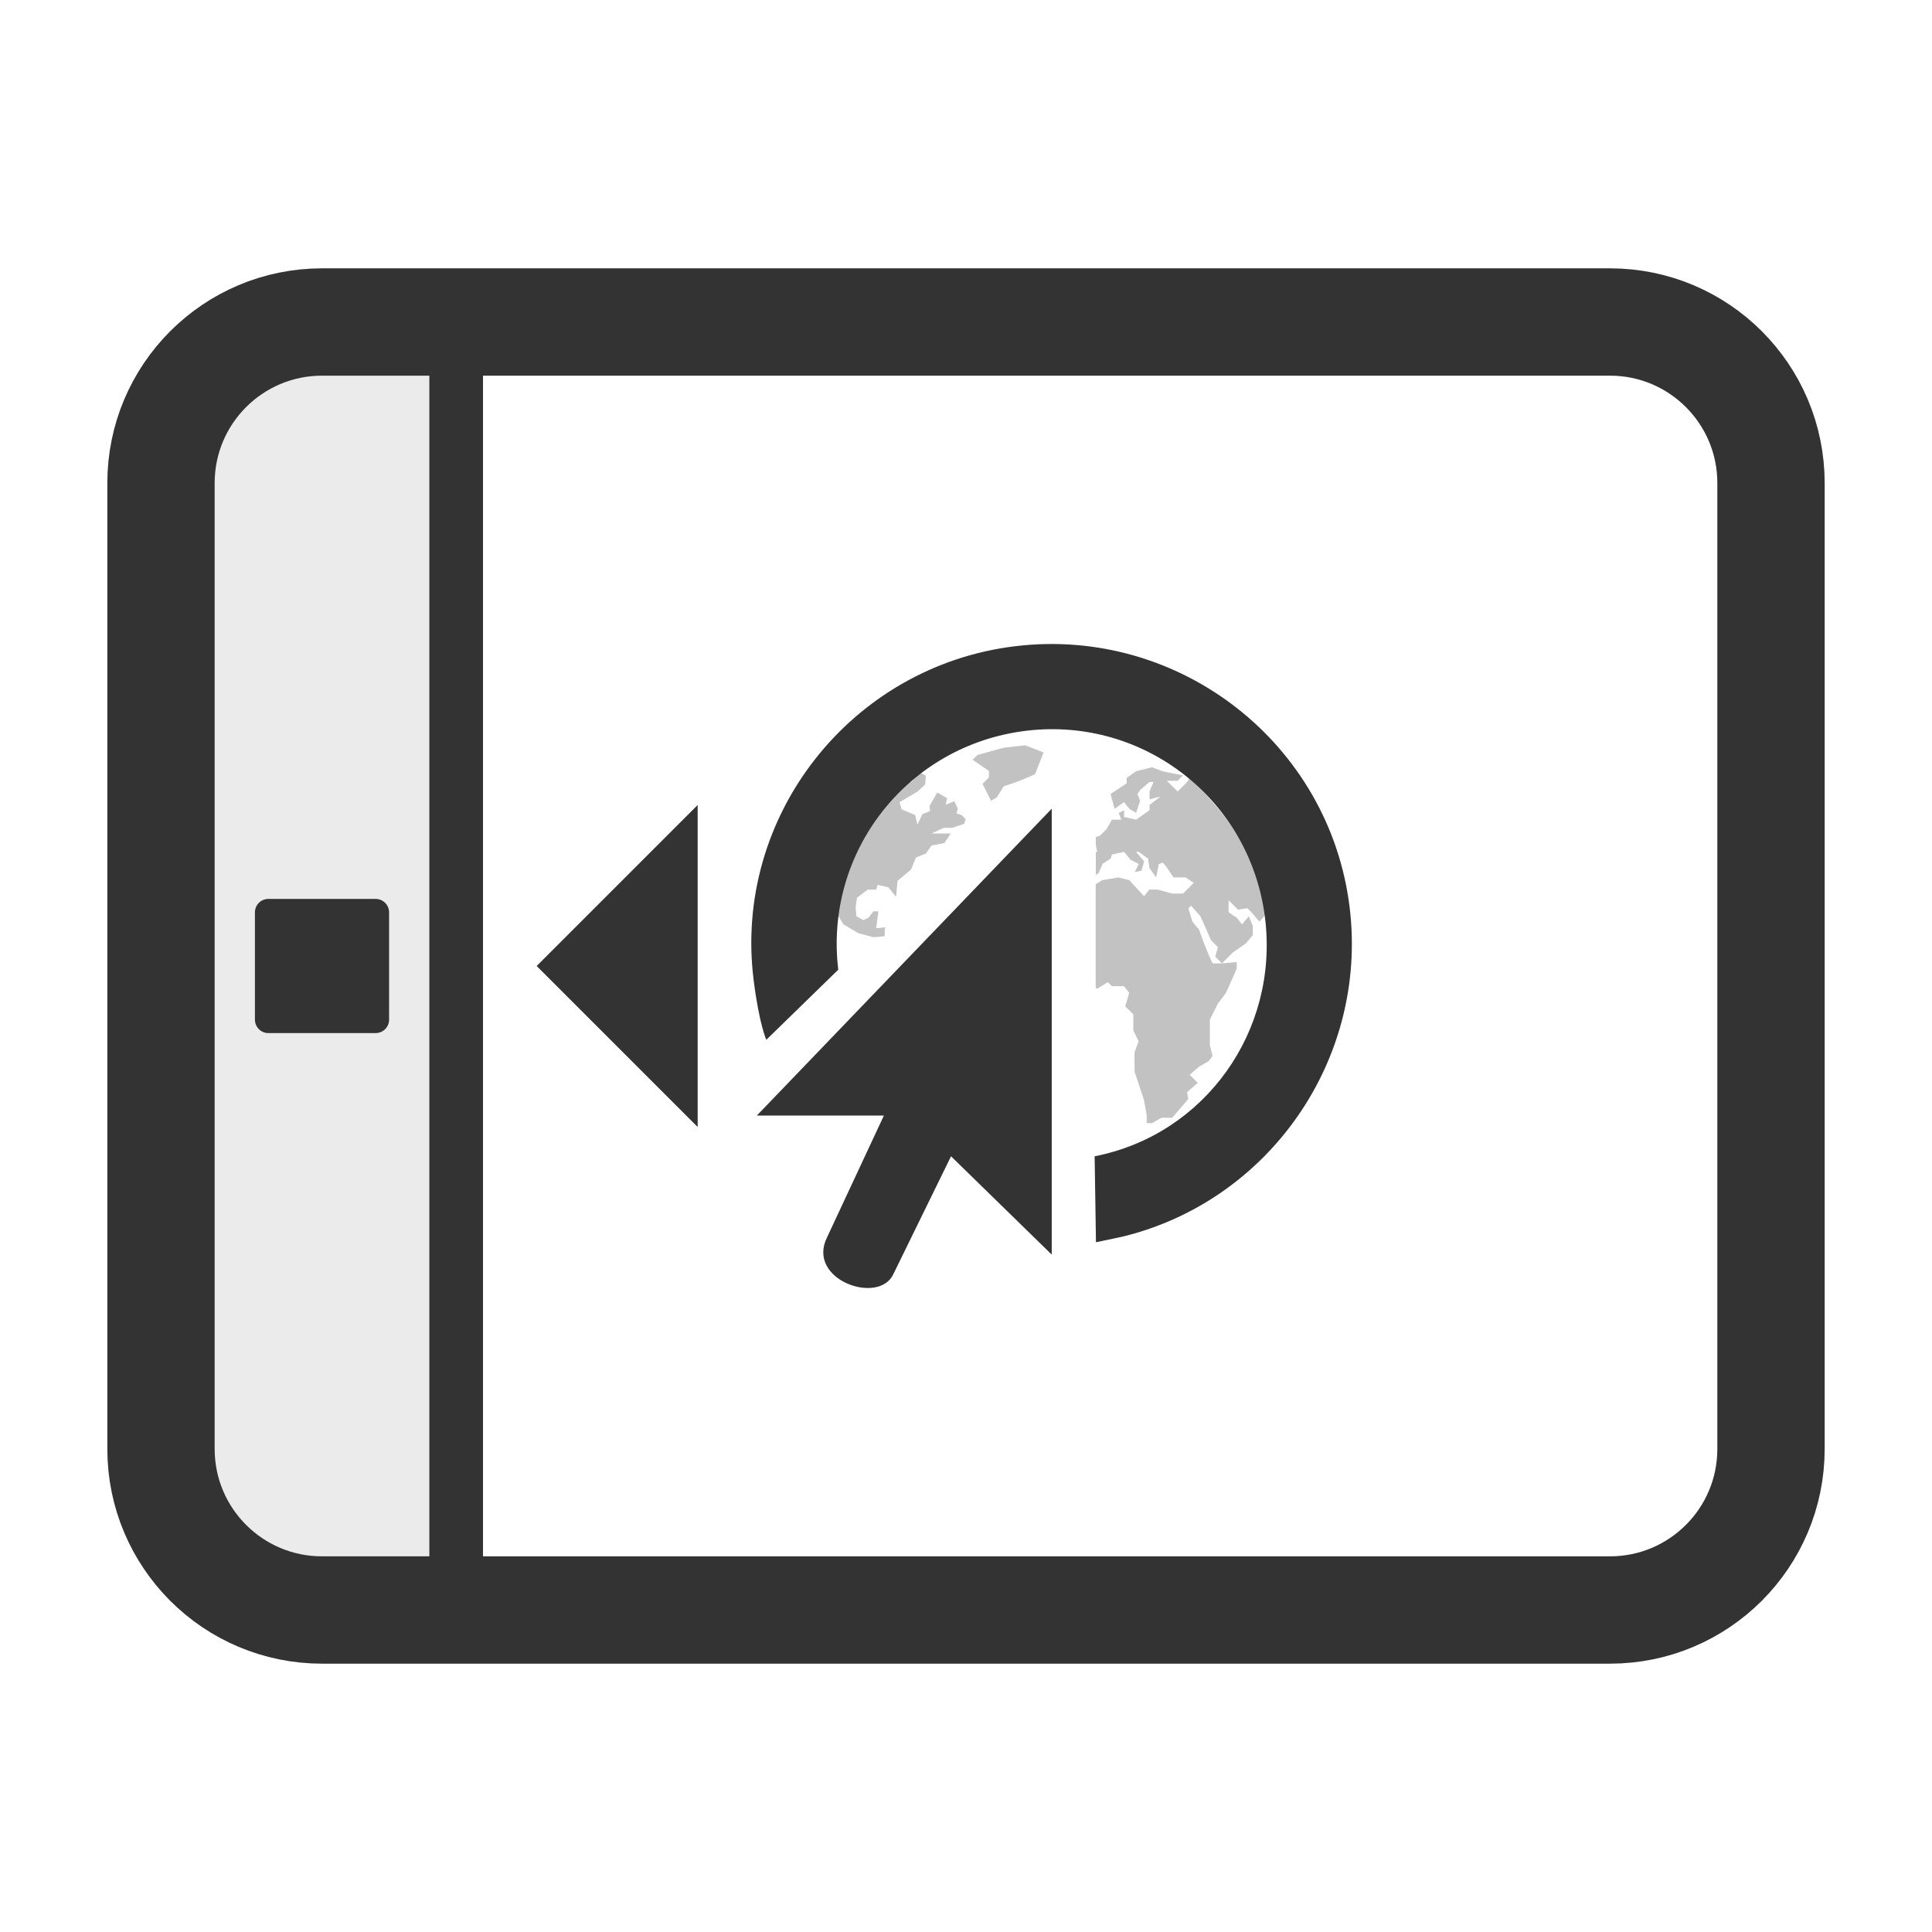
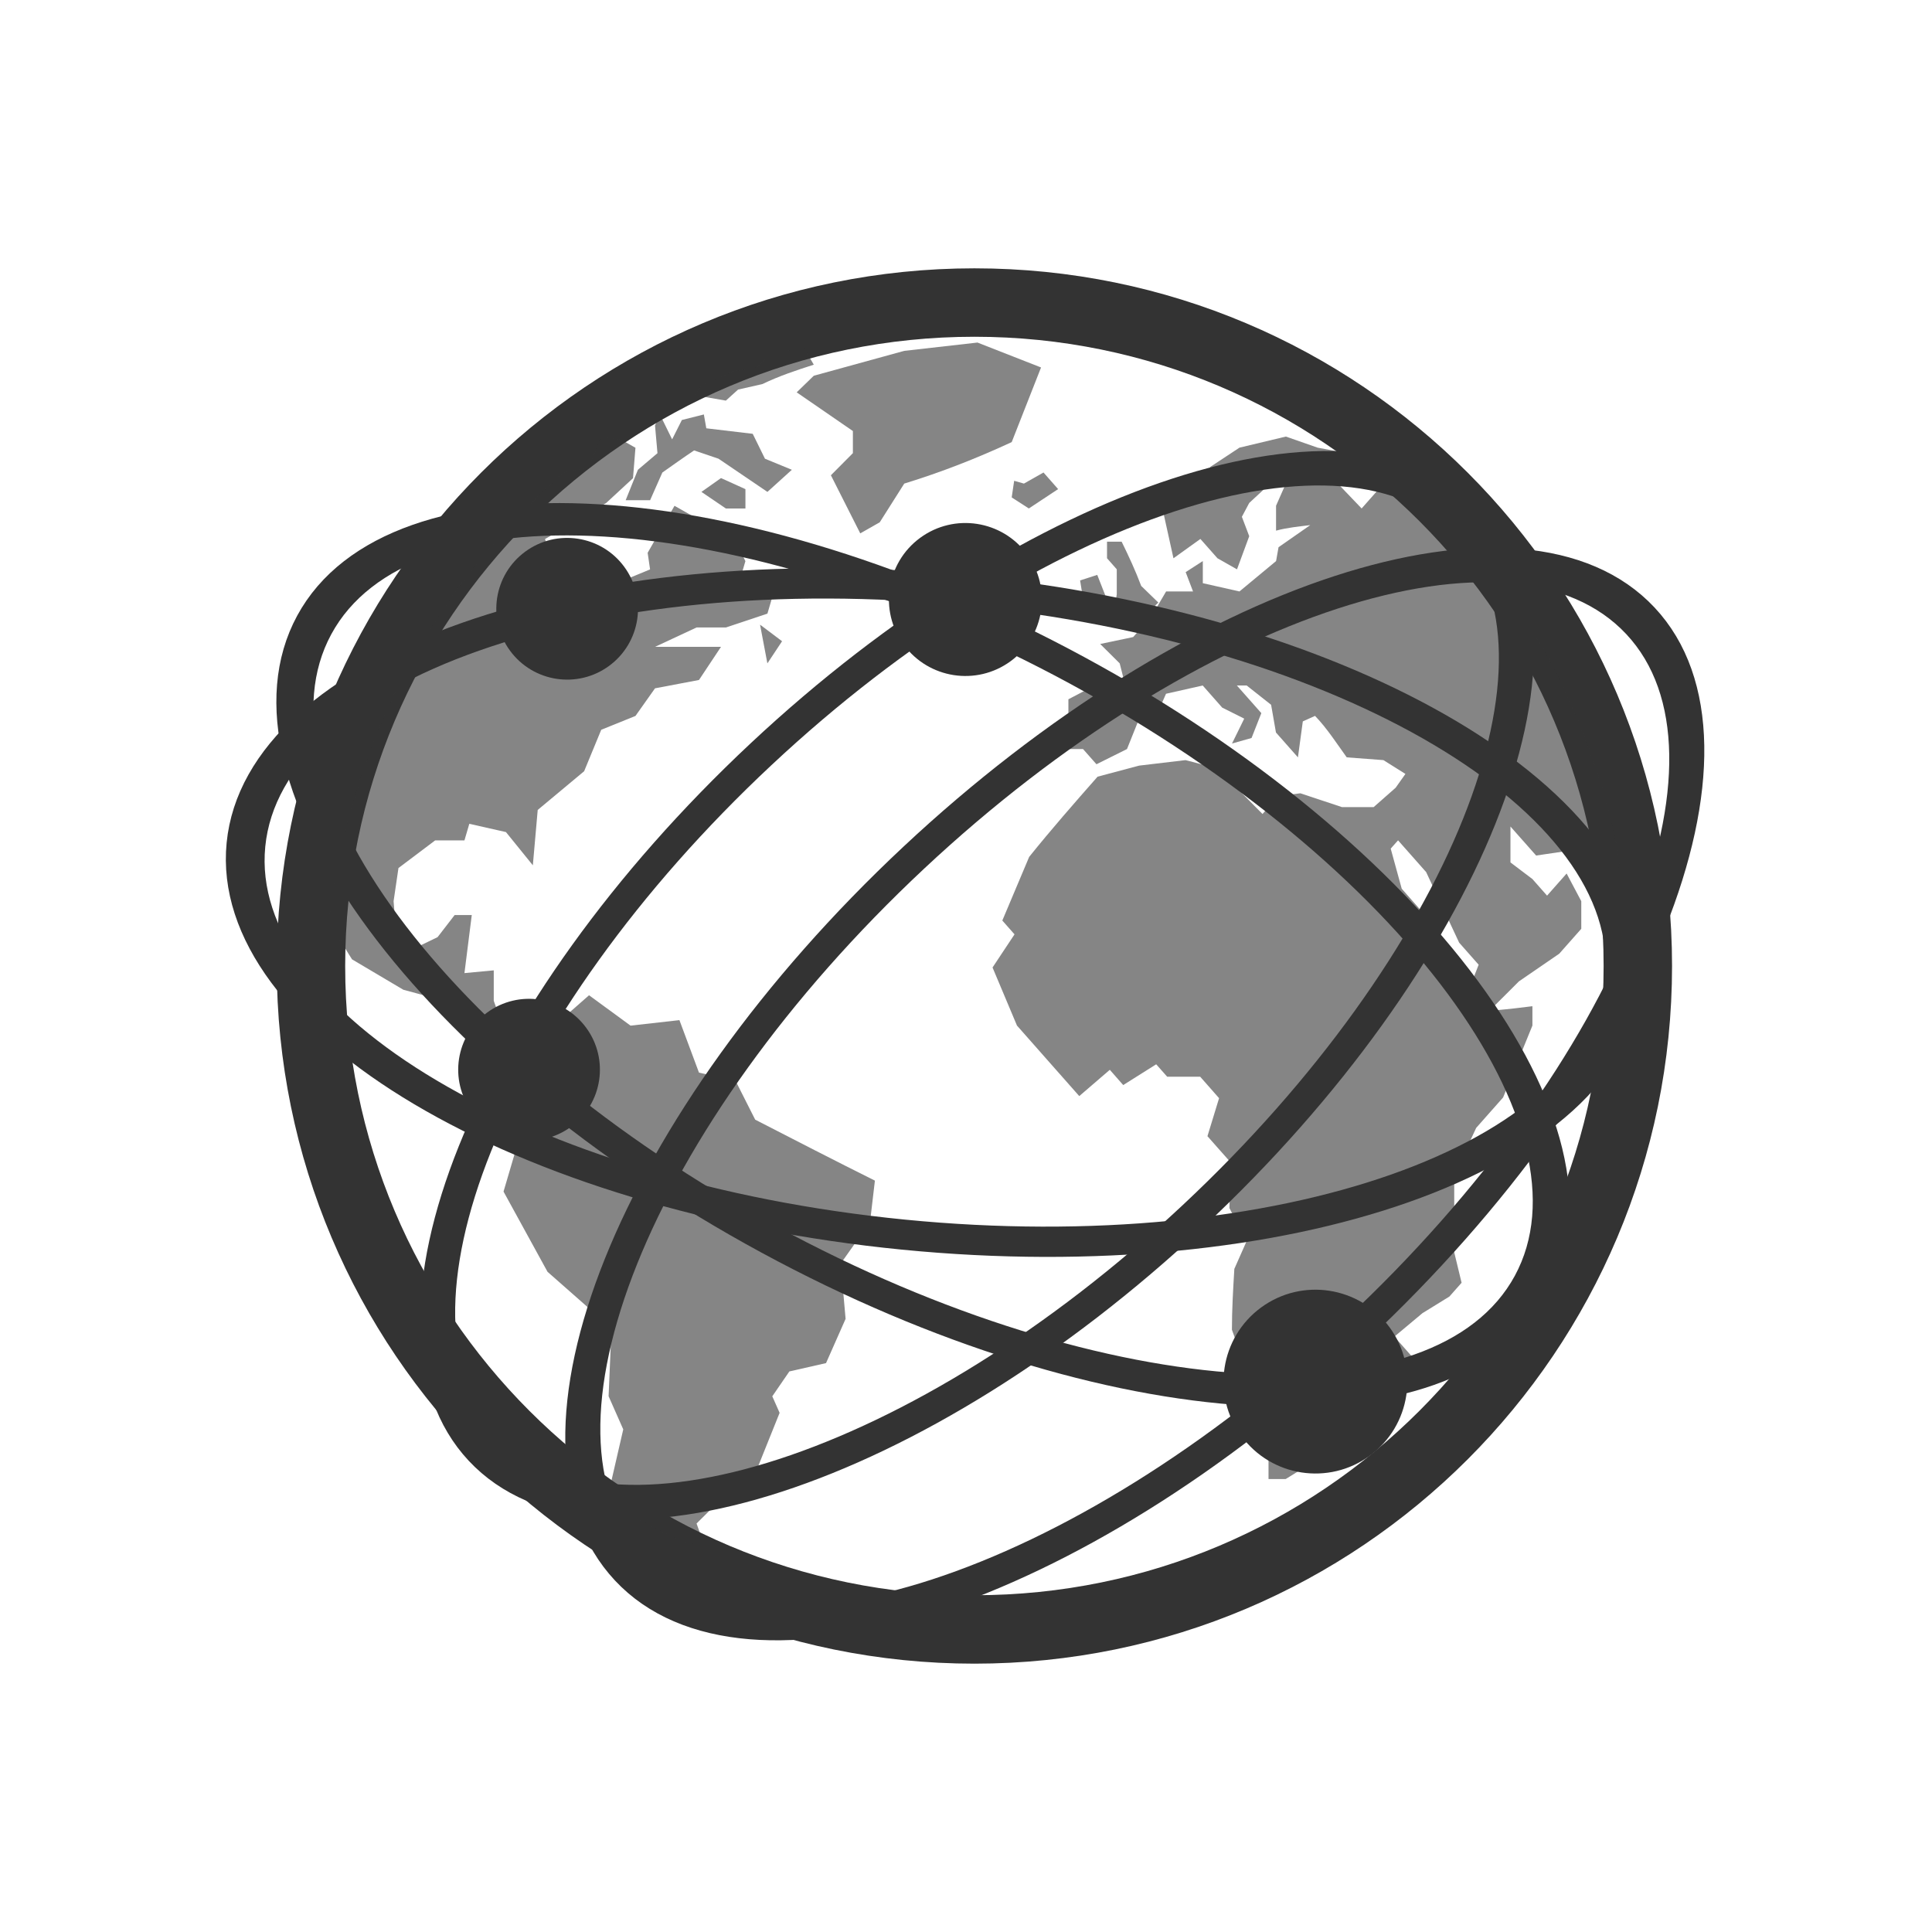
- <svg xmlns="http://www.w3.org/2000/svg" width="36" height="36" id="svg2985" version="1.1">
-   <defs id="defs2987" />
+ <svg xmlns="http://www.w3.org/2000/svg" xmlns:xlink="http://www.w3.org/1999/xlink" width="36" height="36" id="svg2985" version="1.1">
+   <defs id="defs2987">
+     <linearGradient xlink:href="#linearGradient6001" id="linearGradient6007" x1="-25.176" y1="30.057" x2="-22.252" y2="21.042" gradientUnits="userSpaceOnUse" />
+     <linearGradient id="linearGradient6001">
+       <stop style="stop-color:#333333;stop-opacity:1;" offset="0" id="stop6003" />
+       <stop style="stop-color:#ffffff;stop-opacity:0;" offset="1" id="stop6005" />
+     </linearGradient>
+     <linearGradient xlink:href="#linearGradient6001" id="linearGradient6011" gradientUnits="userSpaceOnUse" x1="-25.176" y1="30.057" x2="-22.114" y2="22.662" />
+     <linearGradient id="linearGradient3925">
+       <stop style="stop-color:#333333;stop-opacity:1;" offset="0" id="stop3927" />
+       <stop style="stop-color:#ffffff;stop-opacity:0;" offset="1" id="stop3929" />
+     </linearGradient>
+     <radialGradient xlink:href="#linearGradient4825" id="radialGradient5987" gradientUnits="userSpaceOnUse" cx="12.071" cy="12.493" fx="12.071" fy="12.493" r="6.718" />
+     <linearGradient id="linearGradient4825">
+       <stop style="stop-color:#333333;stop-opacity:1;" offset="0" id="stop4827" />
+       <stop style="stop-color:#ffffff;stop-opacity:0;" offset="1" id="stop4829" />
+     </linearGradient>
+     <linearGradient xlink:href="#linearGradient6001" id="linearGradient6015" gradientUnits="userSpaceOnUse" x1="-22.823" y1="28.338" x2="-22.114" y2="22.662" />
+     <linearGradient id="linearGradient3936">
+       <stop style="stop-color:#333333;stop-opacity:1;" offset="0" id="stop3938" />
+       <stop style="stop-color:#ffffff;stop-opacity:0;" offset="1" id="stop3940" />
+     </linearGradient>
+     <linearGradient xlink:href="#linearGradient6001" id="linearGradient6019" gradientUnits="userSpaceOnUse" x1="-21.659" y1="15.649" x2="-21.962" y2="21.336" />
+     <linearGradient id="linearGradient3943">
+       <stop style="stop-color:#333333;stop-opacity:1;" offset="0" id="stop3945" />
+       <stop style="stop-color:#ffffff;stop-opacity:0;" offset="1" id="stop3947" />
+     </linearGradient>
+     <radialGradient xlink:href="#linearGradient4825" id="radialGradient5983" gradientUnits="userSpaceOnUse" cx="12.071" cy="12.493" fx="12.071" fy="12.493" r="6.718" />
+     <linearGradient id="linearGradient3950">
+       <stop style="stop-color:#333333;stop-opacity:1;" offset="0" id="stop3952" />
+       <stop style="stop-color:#ffffff;stop-opacity:0;" offset="1" id="stop3954" />
+     </linearGradient>
+     <radialGradient xlink:href="#linearGradient4825" id="radialGradient3847" gradientUnits="userSpaceOnUse" cx="12.071" cy="12.493" fx="12.071" fy="12.493" r="6.718" />
+     <linearGradient id="linearGradient3957">
+       <stop style="stop-color:#333333;stop-opacity:1;" offset="0" id="stop3959" />
+       <stop style="stop-color:#ffffff;stop-opacity:0;" offset="1" id="stop3961" />
+     </linearGradient>
+     <radialGradient xlink:href="#linearGradient4825" id="radialGradient5989" gradientUnits="userSpaceOnUse" cx="12.071" cy="12.493" fx="12.071" fy="12.493" r="6.718" />
+     <linearGradient id="linearGradient3964">
+       <stop style="stop-color:#333333;stop-opacity:1;" offset="0" id="stop3966" />
+       <stop style="stop-color:#ffffff;stop-opacity:0;" offset="1" id="stop3968" />
+     </linearGradient>
+     <linearGradient xlink:href="#linearGradient6001-5" id="linearGradient4028" gradientUnits="userSpaceOnUse" x1="-25.176" y1="30.057" x2="-22.252" y2="21.042" />
+     <linearGradient id="linearGradient6001-5">
+       <stop style="stop-color:#333333;stop-opacity:1;" offset="0" id="stop6003-3" />
+       <stop style="stop-color:#ffffff;stop-opacity:0;" offset="1" id="stop6005-3" />
+     </linearGradient>
+     <linearGradient xlink:href="#linearGradient6001-5" id="linearGradient4030" gradientUnits="userSpaceOnUse" x1="-25.176" y1="30.057" x2="-22.114" y2="22.662" />
+     <linearGradient id="linearGradient4175">
+       <stop style="stop-color:#333333;stop-opacity:1;" offset="0" id="stop4177" />
+       <stop style="stop-color:#ffffff;stop-opacity:0;" offset="1" id="stop4179" />
+     </linearGradient>
+     <radialGradient xlink:href="#linearGradient4825-5" id="radialGradient4032" gradientUnits="userSpaceOnUse" cx="12.071" cy="12.493" fx="12.071" fy="12.493" r="6.718" />
+     <linearGradient id="linearGradient4825-5">
+       <stop style="stop-color:#333333;stop-opacity:1;" offset="0" id="stop4827-9" />
+       <stop style="stop-color:#ffffff;stop-opacity:0;" offset="1" id="stop4829-6" />
+     </linearGradient>
+     <linearGradient xlink:href="#linearGradient6001-5" id="linearGradient4034" gradientUnits="userSpaceOnUse" x1="-22.823" y1="28.338" x2="-22.114" y2="22.662" />
+     <linearGradient id="linearGradient4186">
+       <stop style="stop-color:#333333;stop-opacity:1;" offset="0" id="stop4188" />
+       <stop style="stop-color:#ffffff;stop-opacity:0;" offset="1" id="stop4190" />
+     </linearGradient>
+     <linearGradient xlink:href="#linearGradient6001-5" id="linearGradient4036" gradientUnits="userSpaceOnUse" x1="-21.659" y1="15.649" x2="-21.962" y2="21.336" />
+     <linearGradient id="linearGradient4193">
+       <stop style="stop-color:#333333;stop-opacity:1;" offset="0" id="stop4195" />
+       <stop style="stop-color:#ffffff;stop-opacity:0;" offset="1" id="stop4197" />
+     </linearGradient>
+     <radialGradient xlink:href="#linearGradient4825-5" id="radialGradient4038" gradientUnits="userSpaceOnUse" cx="12.071" cy="12.493" fx="12.071" fy="12.493" r="6.718" />
+     <linearGradient id="linearGradient4200">
+       <stop style="stop-color:#333333;stop-opacity:1;" offset="0" id="stop4202" />
+       <stop style="stop-color:#ffffff;stop-opacity:0;" offset="1" id="stop4204" />
+     </linearGradient>
+     <radialGradient xlink:href="#linearGradient4825-5" id="radialGradient4040" gradientUnits="userSpaceOnUse" cx="12.071" cy="12.493" fx="12.071" fy="12.493" r="6.718" />
+     <linearGradient id="linearGradient4207">
+       <stop style="stop-color:#333333;stop-opacity:1;" offset="0" id="stop4209" />
+       <stop style="stop-color:#ffffff;stop-opacity:0;" offset="1" id="stop4211" />
+     </linearGradient>
+     <radialGradient xlink:href="#linearGradient4825-5" id="radialGradient4042" gradientUnits="userSpaceOnUse" cx="12.071" cy="12.493" fx="12.071" fy="12.493" r="6.718" />
+     <linearGradient id="linearGradient4214">
+       <stop style="stop-color:#333333;stop-opacity:1;" offset="0" id="stop4216" />
+       <stop style="stop-color:#ffffff;stop-opacity:0;" offset="1" id="stop4218" />
+     </linearGradient>
+   </defs>
  <g id="layer1" transform="translate(0,-28)">
-     <rect ry="0" rx="0" y="34" x="4" height="24" width="4" id="rect2985" style="opacity:0.1;fill:#333333;fill-opacity:1;stroke:none" />
-     <rect style="fill:none;stroke:#333333;stroke-width:2;stroke-miterlimit:4;stroke-opacity:1;stroke-dasharray:none" id="rect2984" width="30" height="24" x="3" y="34" rx="3" ry="3" />
-     <rect style="fill:#333333;fill-opacity:1;stroke:none" id="rect3773" width="1" height="24" x="8" y="34" rx="0" ry="0" />
-     <g id="g3801" transform="matrix(0.8004387,0,0,0.8004387,4.38894,9.576749)">
-       <path d="m 19,41.842 0,10.38 -2.344,-2.288 -1.339,2.735 c -0.328,0.74 -2.034,0.145 -1.549,-0.844 l 1.325,-2.839 -2.958,0 6.865,-7.144 z" id="path6242" style="color:#000000;fill:#333333;fill-opacity:1;fill-rule:nonzero;stroke:none;stroke-width:1;marker:none;visibility:visible;display:block;overflow:visible;enable-background:accumulate" />
-       <path d="m 18.156,38.059 c -3.827,0.46 -6.579,3.958 -6.094,7.781 0.131,1.035 0.294,1.382 0.294,1.382 l 1.675,-1.632 c -0.331,-2.753 1.622,-5.231 4.375,-5.562 2.753,-0.331 5.231,1.622 5.562,4.375 0.314,2.608 -1.391,5.025 -3.969,5.531 l 0.031,2 c 0,0 0.521,-0.106 0.624,-0.131 3.416,-0.834 5.706,-4.127 5.283,-7.65 -0.46,-3.827 -3.955,-6.554 -7.781,-6.094 z" id="path23405" style="font-size:medium;font-style:normal;font-variant:normal;font-weight:normal;font-stretch:normal;text-indent:0;text-align:start;text-decoration:none;line-height:normal;letter-spacing:normal;word-spacing:normal;text-transform:none;direction:ltr;block-progression:tb;writing-mode:lr-tb;text-anchor:start;baseline-shift:baseline;color:#000000;fill:#333333;fill-opacity:1;stroke:none;stroke-width:2;marker:none;visibility:visible;display:inline;overflow:visible;enable-background:accumulate;font-family:Sans;-inkscape-font-specification:Sans" />
-       <path d="m 15.113,44.811 0,-0.206 -0.198,0.019 c 0.017,-0.131 0.033,-0.262 0.05,-0.393 l -0.116,0 -0.116,0.15 -0.116,0.056 -0.165,-0.093 -0.017,-0.206 0.033,-0.224 0.248,-0.187 0.198,0 0.033,-0.112 0.248,0.056 0.182,0.225 0.033,-0.374 0.314,-0.262 0.116,-0.281 0.231,-0.093 0.132,-0.187 0.297,-0.056 0.149,-0.224 c -0.149,0 -0.297,0 -0.446,0 l 0.281,-0.131 0.198,0 0.281,-0.094 0.033,-0.112 -0.099,-0.094 -0.116,-0.037 0.033,-0.112 -0.083,-0.168 -0.198,0.075 0.033,-0.149 -0.231,-0.131 -0.182,0.318 0.017,0.112 -0.182,0.075 -0.116,0.243 -0.05,-0.224 -0.314,-0.131 -0.05,-0.168 0.413,-0.243 0.182,-0.168 0.017,-0.206 -0.099,-0.056 -0.132,-0.019 -0.083,0.206 c 0,0 -0.138,0.027 -0.174,0.036 -0.454,0.418 -1.371,1.32 -1.584,3.024 0.008,0.04 0.154,0.269 0.154,0.269 l 0.347,0.206 0.347,0.094 m 3.966,-4.3 -0.43,-0.168 -0.496,0.056 -0.612,0.168 -0.116,0.112 0.38,0.262 0,0.15 -0.149,0.15 0.198,0.393 0.132,-0.075 0.166,-0.262 c 0.255,-0.079 0.484,-0.168 0.727,-0.281 l 0.198,-0.505 m 2.529,0.342 -0.375,0.094 -0.219,0.156 0,0.125 -0.375,0.25 0.094,0.344 0.219,-0.156 0.125,0.156 0.156,0.094 0.094,-0.281 -0.062,-0.156 0.062,-0.094 0.219,-0.188 0.094,0 -0.094,0.219 0,0.188 c 0.089,-0.024 0.159,-0.051 0.25,-0.062 l -0.25,0.188 0,0.125 -0.312,0.219 -0.281,-0.062 0,-0.156 -0.125,0.062 0.062,0.156 -0.219,0 -0.125,0.219 -0.156,0.156 -0.094,0.031 0,0.188 0.031,0.156 -0.031,0 0,0.531 0.062,-0.031 0.094,-0.219 0.188,-0.125 0.031,-0.094 0.281,-0.062 0.156,0.188 0.188,0.094 -0.094,0.188 0.156,-0.031 0.062,-0.219 -0.188,-0.219 0.062,0 0.219,0.156 0.031,0.219 0.156,0.219 0.062,-0.312 0.094,-0.031 c 0.096,0.1 0.169,0.232 0.25,0.344 l 0.281,0 0.188,0.125 -0.094,0.094 -0.156,0.156 -0.25,0 -0.344,-0.094 -0.188,0 -0.125,0.156 -0.344,-0.375 -0.25,-0.062 -0.375,0.062 -0.156,0.094 0,2.406 0.031,0.031 0.25,-0.156 0.094,0.094 0.281,0 0.125,0.156 -0.094,0.312 0.188,0.188 0,0.375 0.125,0.25 -0.094,0.25 c -0.009,0.162 0,0.307 0,0.469 0.08,0.219 0.144,0.436 0.219,0.656 l 0.062,0.344 0,0.188 0.125,0 0.219,-0.125 0.25,0 0.375,-0.438 -0.031,-0.156 0.25,-0.219 -0.188,-0.188 0.219,-0.188 0.219,-0.125 0.094,-0.125 -0.062,-0.25 0,-0.594 0.188,-0.375 0.188,-0.25 0.25,-0.562 0,-0.156 c -0.117,0.015 -0.23,0.023 -0.344,0.031 -0.072,0.005 -0.144,0 -0.219,0 -0.124,-0.26 -0.218,-0.51 -0.312,-0.781 l -0.156,-0.188 -0.094,-0.312 0.062,-0.062 0.219,0.25 0.25,0.562 0.156,0.156 -0.062,0.219 0.156,0.156 0.25,-0.25 0.312,-0.219 0.156,-0.188 0,-0.219 c -0.039,-0.073 -0.055,-0.145 -0.094,-0.219 l -0.156,0.188 -0.125,-0.156 -0.188,-0.125 0,-0.281 0.219,0.219 0.219,-0.031 c 0.102,0.092 0.192,0.208 0.281,0.312 l 0.156,-0.188 c 0,-0.175 -0.2,-1.02 -0.625,-1.75 -0.425,-0.729 -1.156,-1.406 -1.156,-1.406 l -0.062,0.094 -0.219,0.219 -0.25,-0.25 0.25,0 0.125,-0.125 -0.469,-0.094 -0.25,-0.094 z" id="path11289" style="opacity:0.3;color:#000000;fill:#333333;fill-opacity:1;fill-rule:nonzero;stroke:none;stroke-width:1;marker:none;visibility:visible;display:inline;overflow:visible;enable-background:accumulate" />
+     <g transform="matrix(0.6375351,0,0,0.6375351,2.492548,31.02673)" id="g4365">
+       <path id="path3214" d="m 43.96,23.485 c 0,10.71 -8.682,19.392 -19.39,19.392 -10.709,0 -19.391,-8.682 -19.391,-19.392 0,-10.709 8.682,-19.39 19.391,-19.39 10.708,0 19.39,8.681 19.39,19.39 l 0,0 z" style="fill:none;stroke:#333333;stroke-width:2;stroke-miterlimit:4;stroke-opacity:1;stroke-dasharray:none" />
+       <g transform="matrix(0.982371,0,0,0.982371,0.121079,0.232914)" style="opacity:0.6;fill:#333333;fill-opacity:1;fill-rule:nonzero;stroke:none" id="g4136">
+         <g style="fill:#333333;fill-opacity:1" id="g4138">
+           <g style="fill:#333333;fill-opacity:1" id="g4142">
+             <path style="fill:#333333;fill-opacity:1" id="path4144" d="m 44.071,20.714 c 0,0.263 0,0 0,0 l -0.545,0.617 c -0.334,-0.394 -0.709,-0.725 -1.09,-1.07 l -0.836,0.123 -0.764,-0.863 0,1.068 0.654,0.495 0.435,0.493 0.582,-0.658 c 0.146,0.274 0.291,0.549 0.436,0.823 l 0,0.822 -0.655,0.74 -1.199,0.823 -0.908,0.906 -0.582,-0.66 0.291,-0.74 -0.581,-0.658 -0.981,-2.098 -0.836,-0.945 -0.219,0.246 0.328,1.193 0.617,0.699 c 0.352,1.018 0.701,1.99 1.164,2.963 0.718,0 1.395,-0.076 2.107,-0.166 l 0,0.576 -0.872,2.139 -0.8,0.904 -0.654,1.4 c 0,0.768 0,1.535 0,2.303 l 0.219,0.906 -0.363,0.41 -0.801,0.494 -0.836,0.699 0.691,0.781 -0.945,0.824 0.182,0.533 -1.418,1.605 -0.944,0 -0.8,0.494 -0.51,0 0,-0.658 -0.217,-1.318 c -0.281,-0.826 -0.574,-1.647 -0.872,-2.467 0,-0.606 0.036,-1.205 0.072,-1.81 l 0.364,-0.822 -0.51,-0.988 0.037,-1.357 -0.691,-0.781 0.346,-1.131 -0.562,-0.638 -0.982,0 -0.327,-0.37 -0.981,0.618 -0.399,-0.454 -0.909,0.782 c -0.617,-0.7 -1.235,-1.399 -1.853,-2.098 l -0.727,-1.728 0.654,-0.986 -0.363,-0.411 0.799,-1.894 c 0.656,-0.816 1.342,-1.6 2.035,-2.386 l 1.236,-0.329 1.381,-0.164 0.945,0.247 1.345,1.356 0.473,-0.534 0.653,-0.082 1.236,0.411 0.945,0 0.654,-0.576 0.291,-0.411 -0.655,-0.411 -1.091,-0.082 c -0.303,-0.42 -0.584,-0.861 -0.943,-1.234 l -0.364,0.164 -0.145,1.07 -0.654,-0.74 -0.144,-0.824 -0.727,-0.574 -0.292,0 0.728,0.822 -0.291,0.74 -0.581,0.164 0.363,-0.74 -0.655,-0.328 -0.58,-0.658 -1.092,0.246 -0.144,0.328 -0.654,0.412 -0.363,0.905 -0.908,0.452 -0.4,-0.452 -0.435,0 0,-1.481 0.945,-0.494 0.727,0 -0.146,-0.575 -0.58,-0.576 0.981,-0.206 0.545,-0.616 0.435,-0.741 0.801,0 -0.219,-0.575 0.51,-0.329 0,0.658 1.09,0.246 1.09,-0.904 0.073,-0.412 0.944,-0.658 c -0.342,0.043 -0.684,0.074 -1.018,0.165 l 0,-0.741 0.363,-0.823 -0.363,0 -0.798,0.74 -0.219,0.412 0.219,0.577 -0.364,0.986 -0.581,-0.329 -0.508,-0.575 -0.801,0.575 -0.291,-1.316 1.381,-0.905 0,-0.494 0.873,-0.576 1.381,-0.33 0.945,0.33 1.744,0.329 -0.435,0.493 -0.945,0 0.945,0.987 0.727,-0.822 0.221,-0.362 c 0,0 2.787,2.498 4.38,5.231 1.593,2.733 2.341,5.955 2.341,6.609 z" />
+           </g>
+         </g>
+         <g style="fill:#333333;fill-opacity:1" id="g4146">
+           <g style="fill:#333333;fill-opacity:1" id="g4150">
+             <path style="fill:#333333;fill-opacity:1" id="path4152" d="m 26.07,9.236 -0.073,0.493 0.51,0.329 0.871,-0.576 -0.435,-0.494 -0.582,0.33 -0.29,-0.083" />
+           </g>
+         </g>
+         <g style="fill:#333333;fill-opacity:1" id="g4154">
+           <g style="fill:#333333;fill-opacity:1" id="g4158">
+             <path style="fill:#333333;fill-opacity:1" id="path4160" d="m 26.87,5.863 -1.891,-0.741 -2.18,0.247 -2.69,0.74 -0.509,0.494 1.672,1.151 0,0.658 -0.654,0.658 0.873,1.729 0.58,-0.33 0.729,-1.151 c 1.123,-0.347 2.13,-0.741 3.197,-1.234 l 0.873,-2.221" />
+           </g>
+         </g>
+         <g style="fill:#333333;fill-opacity:1" id="g4162">
+           <g style="fill:#333333;fill-opacity:1" id="g4166">
+             <path style="fill:#333333;fill-opacity:1" id="path4168" d="m 28.833,12.775 -0.291,-0.741 -0.51,0.165 0.146,0.904 0.654,-0.328" />
+           </g>
+         </g>
+         <g style="fill:#333333;fill-opacity:1" id="g4170">
+           <g style="fill:#333333;fill-opacity:1" id="g4174">
+             <path style="fill:#333333;fill-opacity:1" id="path4176" d="m 29.123,12.609 -0.145,0.988 0.8,-0.165 0.581,-0.575 -0.509,-0.494 C 29.679,11.908 29.482,11.483 29.268,11.046 l -0.435,0 0,0.493 0.29,0.329 0,0.74" />
+           </g>
+         </g>
+         <g style="fill:#333333;fill-opacity:1" id="g4178">
+           <g style="fill:#333333;fill-opacity:1" id="g4182">
+             <path style="fill:#333333;fill-opacity:1" id="path4184" d="m 18.365,28.242 -0.582,-1.152 -1.09,-0.247 -0.582,-1.562 -1.454,0.164 -1.235,-0.904 -1.309,1.151 0,0.182 c -0.396,-0.114 -0.883,-0.13 -1.235,-0.347 l -0.291,-0.822 0,-0.905 -0.872,0.082 c 0.073,-0.576 0.145,-1.151 0.218,-1.728 l -0.509,0 -0.508,0.658 -0.509,0.246 -0.727,-0.41 -0.073,-0.905 0.145,-0.987 1.091,-0.822 0.872,0 0.145,-0.494 1.09,0.246 0.8,0.988 0.145,-1.647 1.381,-1.151 0.509,-1.234 1.018,-0.411 0.582,-0.822 1.308,-0.248 0.655,-0.986 c -0.654,0 -1.309,0 -1.963,0 l 1.236,-0.576 0.872,0 1.236,-0.412 0.145,-0.492 -0.436,-0.412 -0.509,-0.165 0.145,-0.493 -0.363,-0.74 -0.873,0.328 0.145,-0.658 -1.018,-0.576 -0.799,1.398 0.072,0.494 -0.799,0.33 -0.509,1.069 -0.218,-0.987 -1.381,-0.576 -0.218,-0.74 1.817,-1.07 0.8,-0.74 0.073,-0.905 -0.436,-0.247 -0.582,-0.083 -0.363,0.905 c 0,0 -0.608,0.119 -0.764,0.158 -1.996,1.839 -6.029,5.81 -6.966,13.306 0.037,0.174 0.679,1.182 0.679,1.182 l 1.526,0.904 1.526,0.412 0.655,0.823 1.017,0.74 0.582,-0.082 0.436,0.196 0,0.133 -0.581,1.563 -0.436,0.658 0.145,0.33 -0.363,1.232 1.309,2.387 1.308,1.152 0.582,0.822 -0.073,1.728 0.436,0.986 -0.436,1.893 c 0,0 -0.034,-0.012 0.021,0.178 0.056,0.19 2.329,1.451 2.474,1.344 0.144,-0.109 0.267,-0.205 0.267,-0.205 l -0.145,-0.41 0.581,-0.576 0.218,-0.576 0.945,-0.33 0.727,-1.81 -0.218,-0.492 0.508,-0.74 1.091,-0.248 0.582,-1.316 -0.145,-1.645 0.872,-1.234 0.145,-1.234 C 20.733,29.461 19.549,28.851 18.365,28.242" />
+           </g>
+         </g>
+         <g style="fill:#333333;fill-opacity:1" id="g4186">
+           <g style="fill:#333333;fill-opacity:1" id="g4190">
+             <path style="fill:#333333;fill-opacity:1" id="path4192" d="m 16.766,9.565 0.727,0.494 0.582,0 0,-0.576 -0.727,-0.329 -0.582,0.411" />
+           </g>
+         </g>
+         <g style="fill:#333333;fill-opacity:1" id="g4194">
+           <g style="fill:#333333;fill-opacity:1" id="g4198">
+             <path style="fill:#333333;fill-opacity:1" id="path4200" d="m 14.876,8.907 -0.364,0.905 0.727,0 0.364,-0.823 C 15.917,8.768 16.229,8.544 16.548,8.331 l 0.727,0.247 c 0.484,0.329 0.969,0.658 1.454,0.987 L 19.456,8.907 18.656,8.578 18.292,7.837 16.911,7.673 16.838,7.261 16.184,7.426 15.894,8.002 15.53,7.261 l -0.145,0.329 0.073,0.823 -0.582,0.494" />
+           </g>
+         </g>
+         <g style="fill:#333333;fill-opacity:1" id="g4202">
+           <g id="g4204" style="opacity:0.75;fill:#333333;fill-opacity:1">
+             <path style="fill:#333333;fill-opacity:1" d="" id="path4206" />
+           </g>
+           <g style="fill:#333333;fill-opacity:1" id="g4208">
+             <path style="fill:#333333;fill-opacity:1" d="" id="path4210" />
+           </g>
+         </g>
+         <g style="fill:#333333;fill-opacity:1" id="g4212">
+           <g id="g4214" style="opacity:0.75;fill:#333333;fill-opacity:1">
+             <path style="fill:#333333;fill-opacity:1" d="" id="path4216" />
+           </g>
+           <g style="fill:#333333;fill-opacity:1" id="g4218">
+             <path style="fill:#333333;fill-opacity:1" d="" id="path4220" />
+           </g>
+         </g>
+         <g style="fill:#333333;fill-opacity:1" id="g4222">
+           <g style="fill:#333333;fill-opacity:1" id="g4226">
+             <path style="fill:#333333;fill-opacity:1" id="path4228" d="M 17.492,6.85 17.856,6.521 18.583,6.356 c 0.498,-0.242 0.998,-0.405 1.526,-0.576 l -0.29,-0.494 -0.939,0.135 -0.443,0.442 -0.731,0.106 -0.65,0.305 -0.316,0.153 -0.193,0.258 0.944,0.164" />
+           </g>
+         </g>
+         <g style="fill:#333333;fill-opacity:1" id="g4230">
+           <g style="fill:#333333;fill-opacity:1" id="g4234">
+             <path style="fill:#333333;fill-opacity:1" id="path4236" d="m 18.729,14.666 0.436,-0.658 -0.655,-0.493 0.218,1.151" />
+           </g>
+         </g>
+       </g>
+       <path transform="matrix(1.131034,0.613097,-0.476556,0.879144,54.09058,16.04435)" d="m -2.828,21.042 c 0,5.223 -7.044,9.458 -15.733,9.458 -8.689,0 -15.733,-4.234 -15.733,-9.458 0,-5.223 7.044,-9.458 15.733,-9.458 8.689,0 15.733,4.234 15.733,9.458 z" id="path5991" style="color:#000000;fill:none;stroke:#333333;stroke-width:0.882;stroke-linecap:round;stroke-linejoin:round;stroke-miterlimit:4;stroke-opacity:1;stroke-dasharray:none;stroke-dashoffset:0;marker:none;visibility:visible;display:inline;overflow:visible" />
+       <path style="color:#000000;fill:none;stroke:#333333;stroke-width:0.882;stroke-linecap:round;stroke-linejoin:round;stroke-miterlimit:4;stroke-opacity:1;stroke-dasharray:none;stroke-dashoffset:0;marker:none;visibility:visible;display:inline;overflow:visible" id="path6009" d="m -2.828,21.042 c 0,5.223 -7.044,9.458 -15.733,9.458 -8.689,0 -15.733,-4.234 -15.733,-9.458 0,-5.223 7.044,-9.458 15.733,-9.458 8.689,0 15.733,4.234 15.733,9.458 z" transform="matrix(0.939326,-0.879086,0.683307,0.730131,32.31406,-4.451561)" />
+       <path style="color:#000000;fill:#333333;fill-opacity:1;fill-rule:evenodd;stroke:none;stroke-width:1;marker:none;visibility:visible;display:inline;overflow:visible" id="path4937" d="m 18.789,12.493 c 0,3.71 -3.008,6.718 -6.718,6.718 -3.71,0 -6.718,-3.008 -6.718,-6.718 0,-3.71 3.008,-6.718 6.718,-6.718 3.71,0 6.718,3.008 6.718,6.718 z" transform="matrix(-0.3223812,0.2365212,0.2365212,0.3223812,35.47357,28.75073)" />
+       <path transform="matrix(-1.280316,-0.126159,0.09806226,-0.99518,-2.405125,40.52387)" d="m -2.828,21.042 c 0,5.223 -7.044,9.458 -15.733,9.458 -8.689,0 -15.733,-4.234 -15.733,-9.458 0,-5.223 7.044,-9.458 15.733,-9.458 8.689,0 15.733,4.234 15.733,9.458 z" id="path6013" style="color:#000000;fill:none;stroke:#333333;stroke-width:0.882;stroke-linecap:round;stroke-linejoin:round;stroke-miterlimit:4;stroke-opacity:1;stroke-dasharray:none;stroke-dashoffset:0;marker:none;visibility:visible;display:inline;overflow:visible" />
+       <path transform="matrix(0.917874,-0.858983,0.667701,0.713433,27.63317,-6.909069)" d="m -2.828,21.042 c 0,5.223 -7.044,9.458 -15.733,9.458 -8.689,0 -15.733,-4.234 -15.733,-9.458 0,-5.223 7.044,-9.458 15.733,-9.458 8.689,0 15.733,4.234 15.733,9.458 z" id="path6017" style="color:#000000;fill:none;stroke:#333333;stroke-width:0.902;stroke-linecap:round;stroke-linejoin:round;stroke-miterlimit:4;stroke-opacity:1;stroke-dasharray:none;stroke-dashoffset:0;marker:none;visibility:visible;display:inline;overflow:visible" />
+       <path style="color:#000000;fill:#333333;fill-opacity:1;fill-rule:evenodd;stroke:none;stroke-width:1;marker:none;visibility:visible;display:inline;overflow:visible" id="path5079" d="m 18.789,12.493 c 0,3.71 -3.008,6.718 -6.718,6.718 -3.71,0 -6.718,-3.008 -6.718,-6.718 0,-3.71 3.008,-6.718 6.718,-6.718 3.71,0 6.718,3.008 6.718,6.718 z" transform="matrix(-0.2485515,0.1823546,0.1823546,0.2485515,12.27543,21.2099)" />
+       <path transform="matrix(-0.2485515,0.1823546,0.1823546,0.2485515,13.38889,7.738889)" d="m 18.789,12.493 c 0,3.71 -3.008,6.718 -6.718,6.718 -3.71,0 -6.718,-3.008 -6.718,-6.718 0,-3.71 3.008,-6.718 6.718,-6.718 3.71,0 6.718,3.008 6.718,6.718 z" id="path4949" style="color:#000000;fill:#333333;fill-opacity:1;fill-rule:evenodd;stroke:none;stroke-width:1;marker:none;visibility:visible;display:inline;overflow:visible" />
+       <path transform="matrix(-0.2682658,0.1968532,0.1968181,0.2683132,25.08605,7.046136)" d="m 18.789,12.493 c 0,3.71 -3.008,6.718 -6.718,6.718 -3.71,0 -6.718,-3.008 -6.718,-6.718 0,-3.71 3.008,-6.718 6.718,-6.718 3.71,0 6.718,3.008 6.718,6.718 z" id="path4943" style="color:#000000;fill:#333333;fill-opacity:1;fill-rule:evenodd;stroke:none;stroke-width:1;marker:none;visibility:visible;display:inline;overflow:visible" />
    </g>
-     <path style="fill:#333333;fill-opacity:1;stroke:none" d="m 10,46 3,-3 0,6 z" id="path3806" />
-     <path style="fill:#333333;stroke:#333333;stroke-width:0.5;stroke-linecap:butt;stroke-linejoin:round;stroke-opacity:1;fill-opacity:1;stroke-miterlimit:4;stroke-dasharray:none" d="m 5,17 0,2 2,0 0,-2 -2,0 z" id="path3827" transform="translate(0,28)" />
  </g>
</svg>
